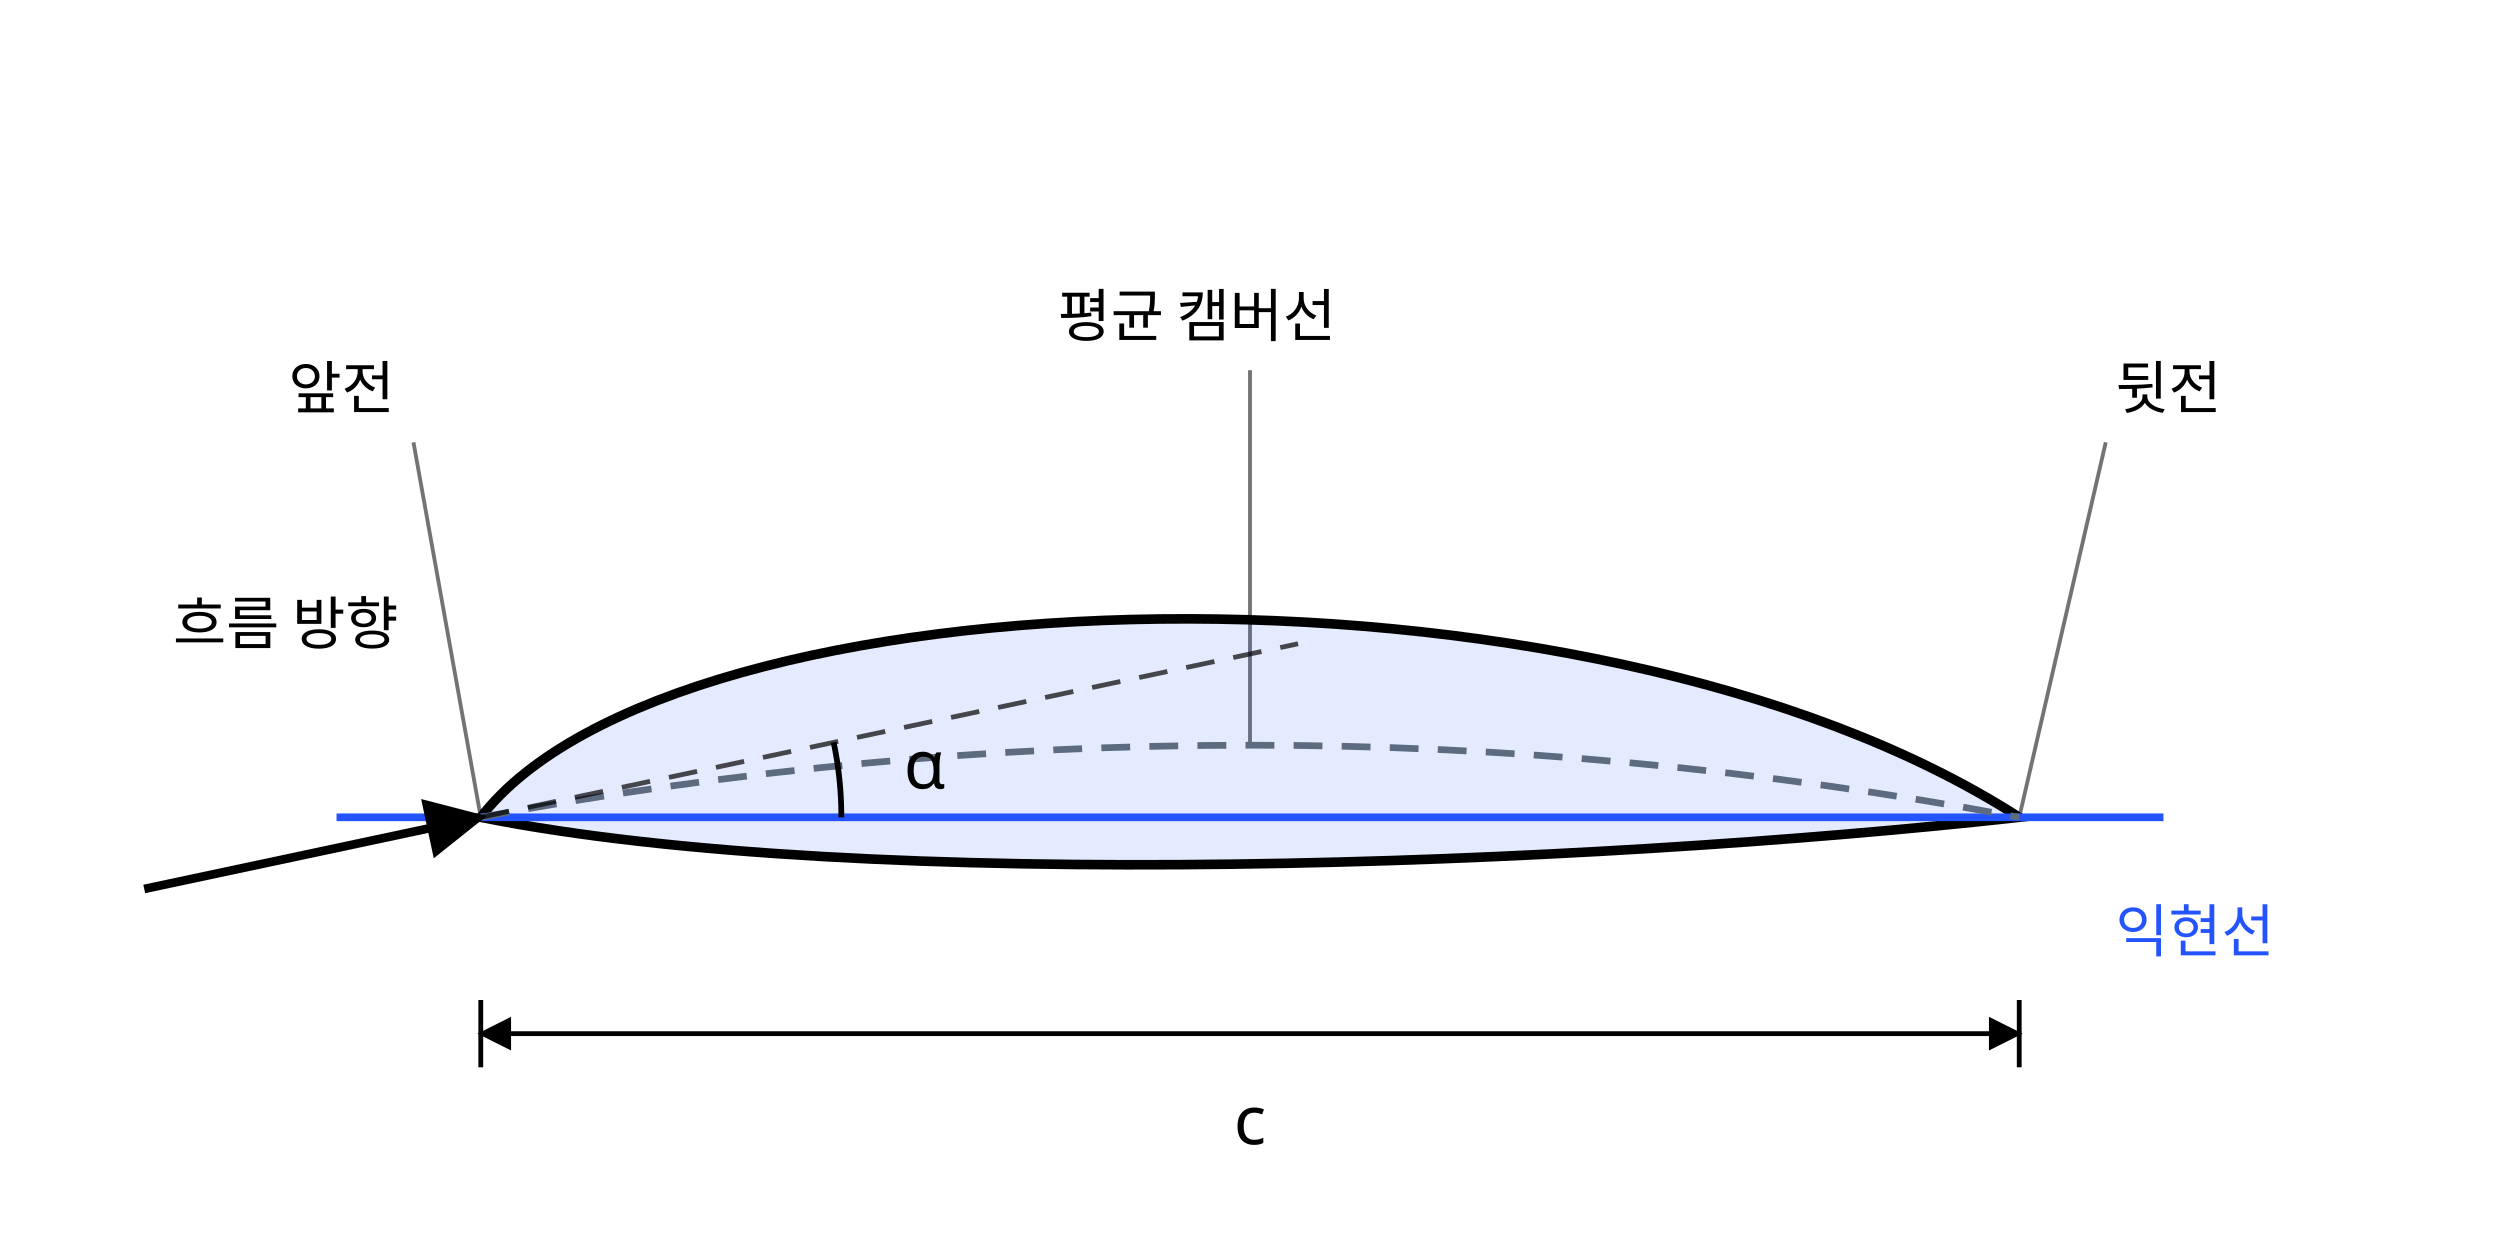
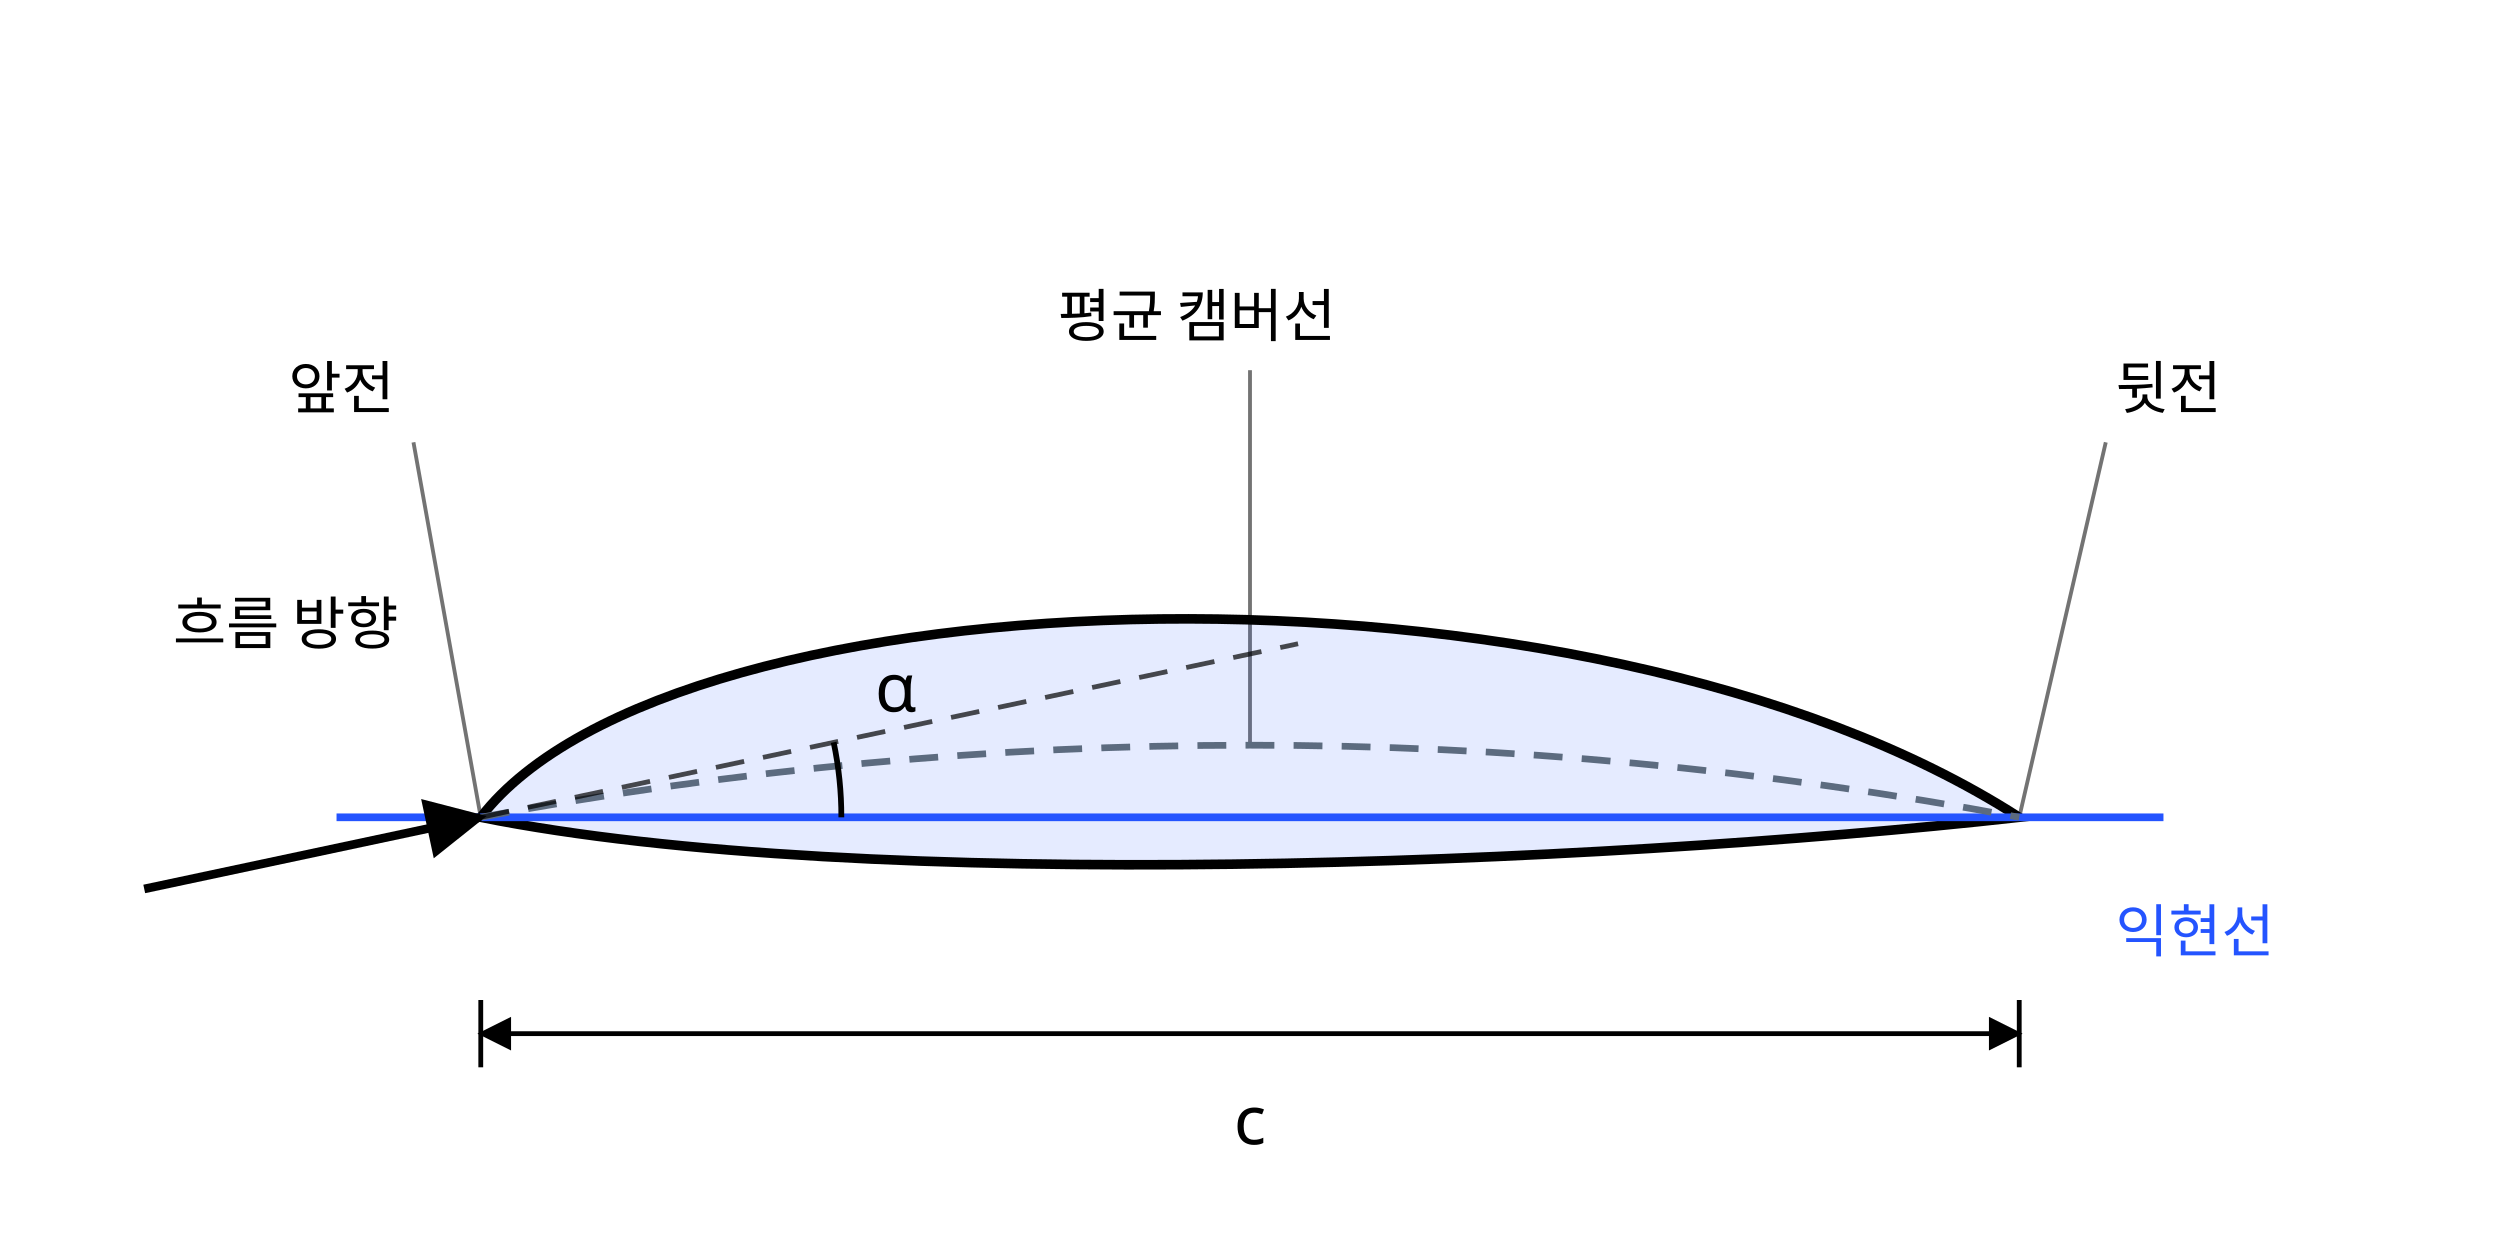
<svg xmlns="http://www.w3.org/2000/svg" class="si si-illus" viewBox="0 0 520 260" style="max-width:520px;color:var(--si-ink,var(--text,#1f2328))" role="img" aria-labelledby="chord-line-t" font-family="'Pretendard','Noto Sans KR','Apple SD Gothic Neo',sans-serif" font-size="13" fill="currentColor">
  <defs>
    <marker id="chord-line-ar" viewBox="0 0 10 10" refX="9" refY="5" markerWidth="7" markerHeight="7" orient="auto-start-reverse">
      <path d="M0,0L10,5L0,10z" style="fill:currentColor" />
    </marker>
  </defs>
  <line x1="100" y1="170" x2="86" y2="92" class="si-leader" style="stroke:currentColor" stroke-opacity="0.55" stroke-width="0.8" />
  <line x1="420" y1="170" x2="438" y2="92" class="si-leader" style="stroke:currentColor" stroke-opacity="0.55" stroke-width="0.8" />
  <line x1="260" y1="155" x2="260" y2="77" class="si-leader" style="stroke:currentColor" stroke-opacity="0.55" stroke-width="0.8" />
  <path d="M100 170 C 140 118, 330 112, 420 170 C 330 180, 180 186, 100 170 Z" style="stroke:currentColor;fill:var(--si-accent,#2454ff)" stroke-width="2" fill-opacity="0.12" />
  <line x1="70" y1="170" x2="450" y2="170" style="stroke:var(--si-accent,#2454ff);fill:none" stroke-width="1.6" />
  <path d="M100 170 Q 260 140 420 170" style="stroke:var(--si-general,#5c6b7f);fill:none" stroke-width="1.4" stroke-dasharray="6 4" />
  <line x1="30" y1="184.9" x2="100" y2="170" style="stroke:currentColor;fill:none" stroke-width="1.8" marker-end="url(#chord-line-ar)" />
  <line x1="100" y1="170" x2="270" y2="133.9" style="stroke:currentColor;fill:none" stroke-width="1" stroke-dasharray="6 4" opacity="0.7" />
  <path d="M175 170 A75 75 0 0 0 173.4 154.4" style="stroke:currentColor;fill:none" stroke-width="1.2" />
-   <text x="188" y="164" font-size="14">α</text>
+   <text x="182" y="148" font-size="14">α</text>
  <line x1="100" y1="215" x2="420" y2="215" style="stroke:currentColor;fill:none" stroke-width="1" marker-end="url(#chord-line-ar)" marker-start="url(#chord-line-ar)" />
  <line x1="100" y1="208" x2="100" y2="222" style="stroke:currentColor;fill:none" stroke-width="1" />
  <line x1="420" y1="208" x2="420" y2="222" style="stroke:currentColor;fill:none" stroke-width="1" />
  <text x="260" y="238" text-anchor="middle" font-size="14">c</text>
  <text x="36" y="134" font-size="12">흐름 방향</text>
  <text x="60" y="85" font-size="12">앞전</text>
  <text x="440" y="85" font-size="12">뒷전</text>
  <text x="220" y="70" font-size="12">평균 캠버선</text>
  <text x="440" y="198" font-size="12" style="fill:var(--si-accent,#2454ff)">익현선</text>
</svg>
